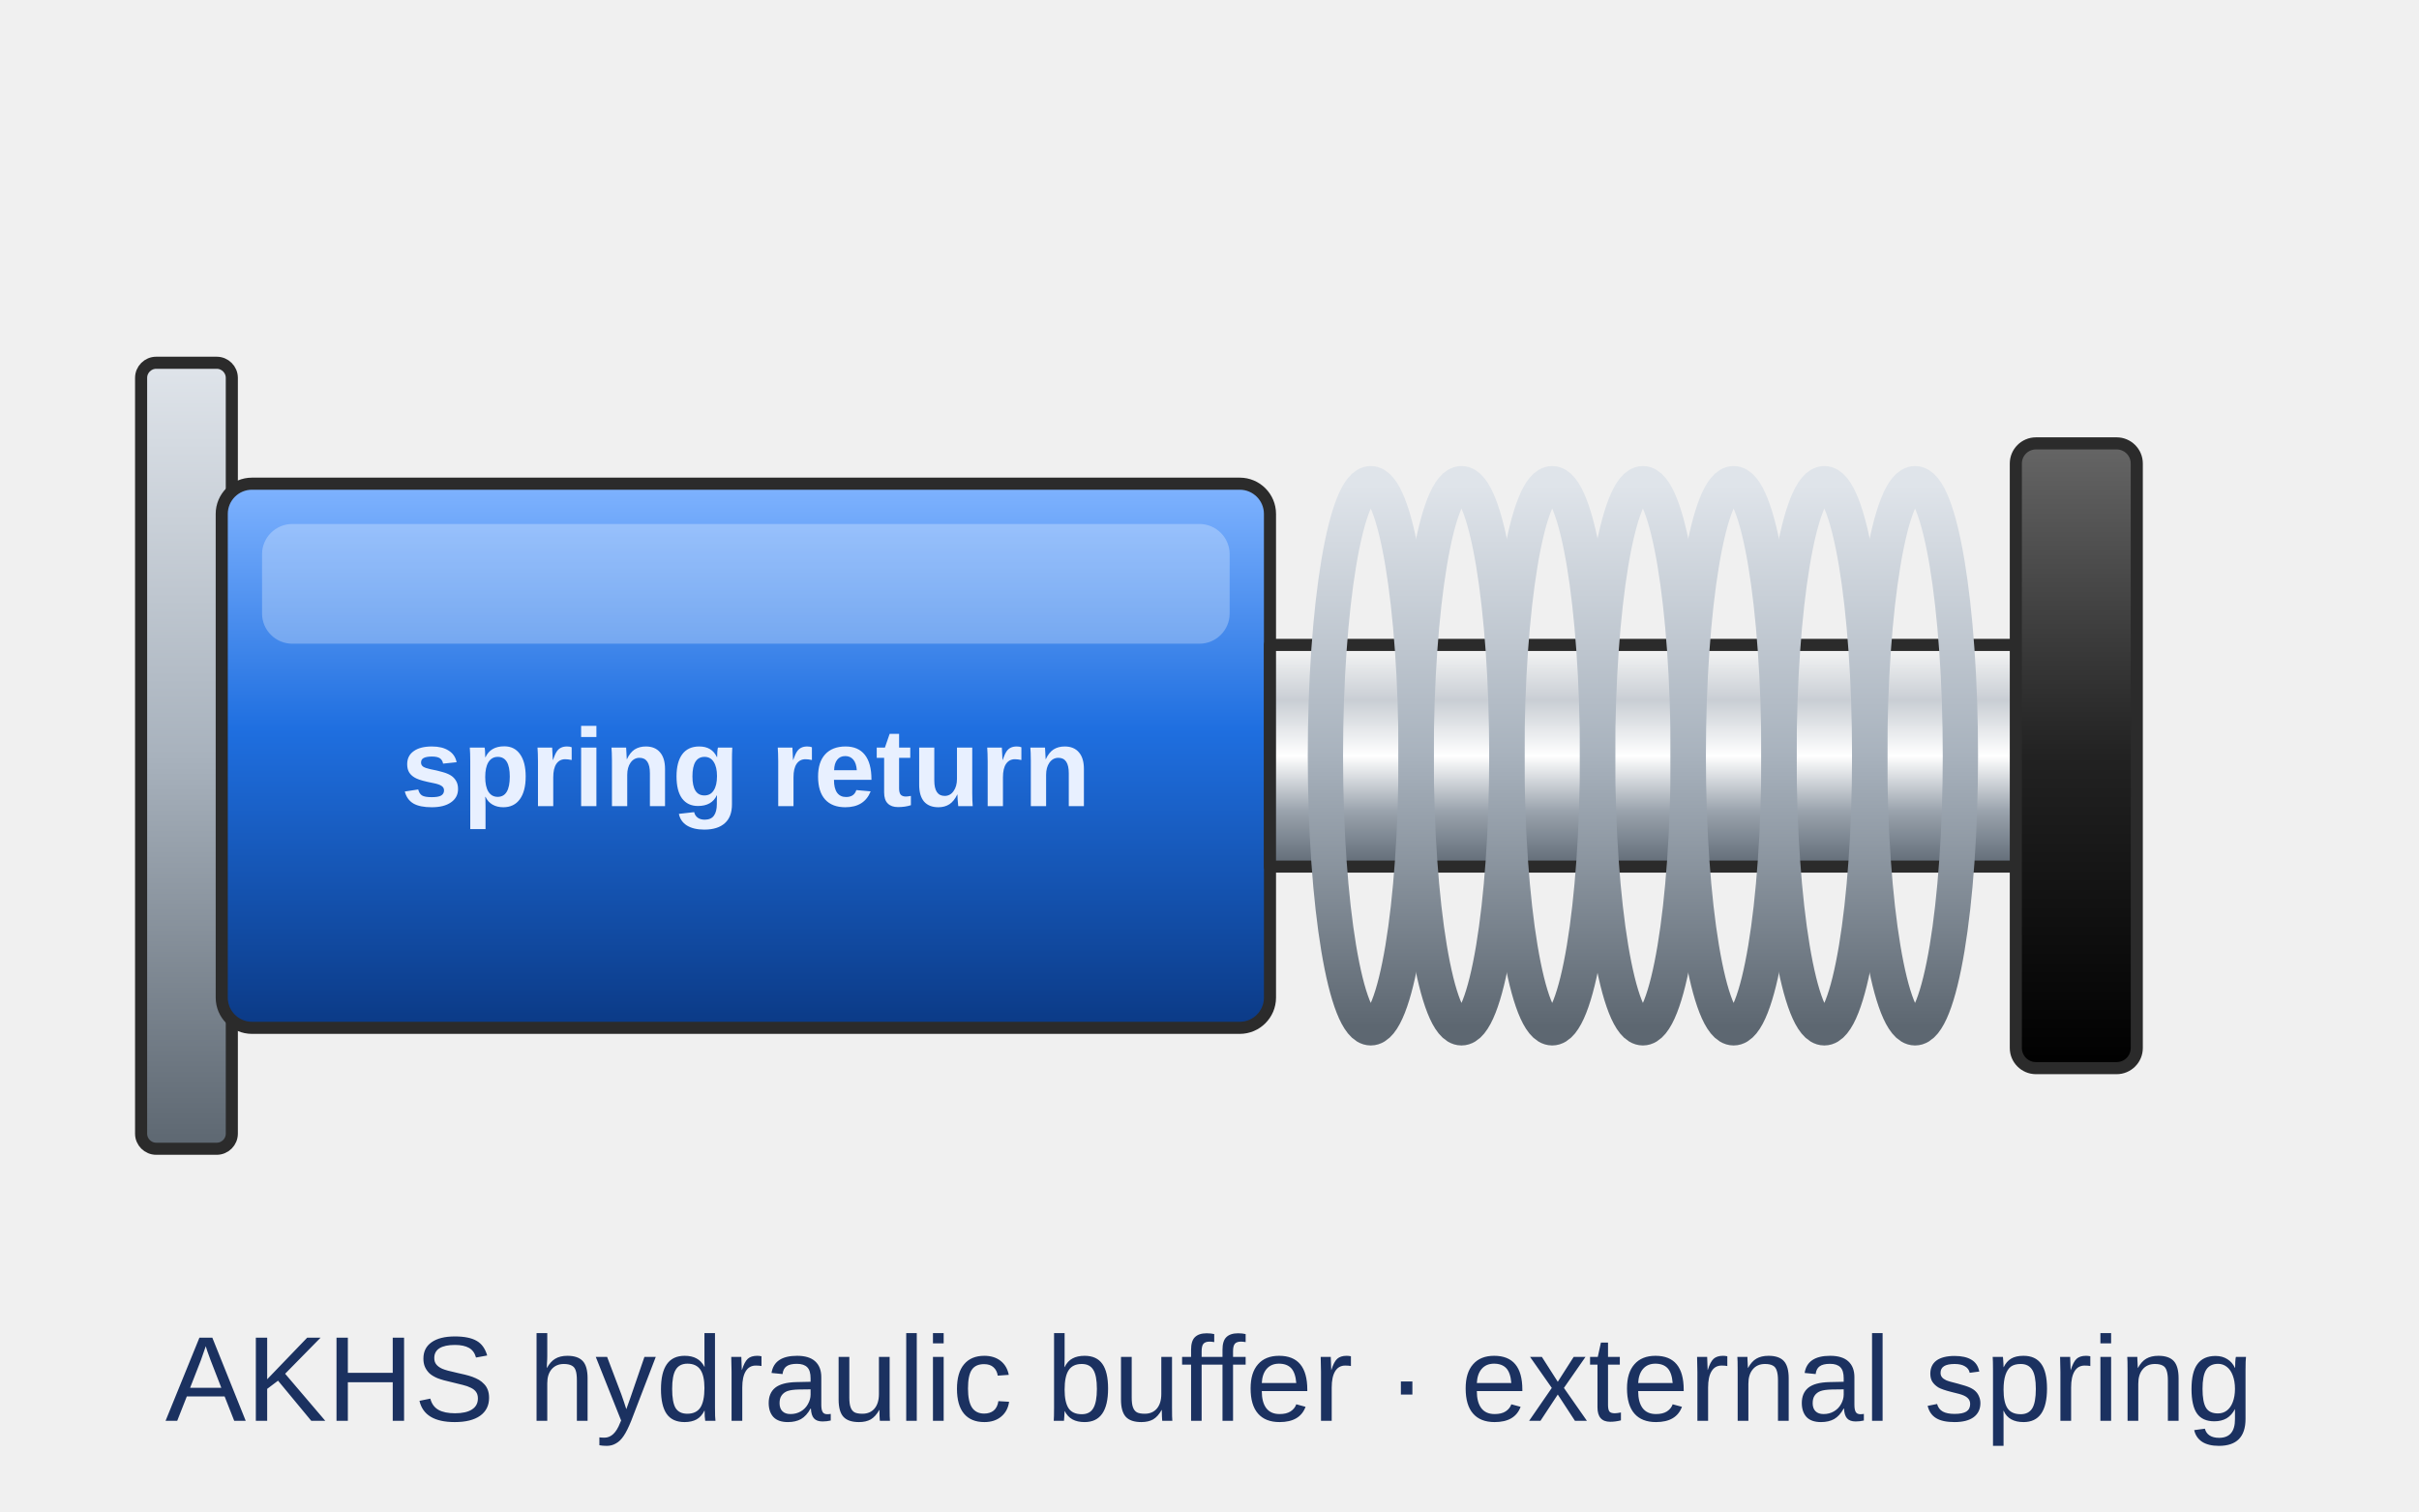
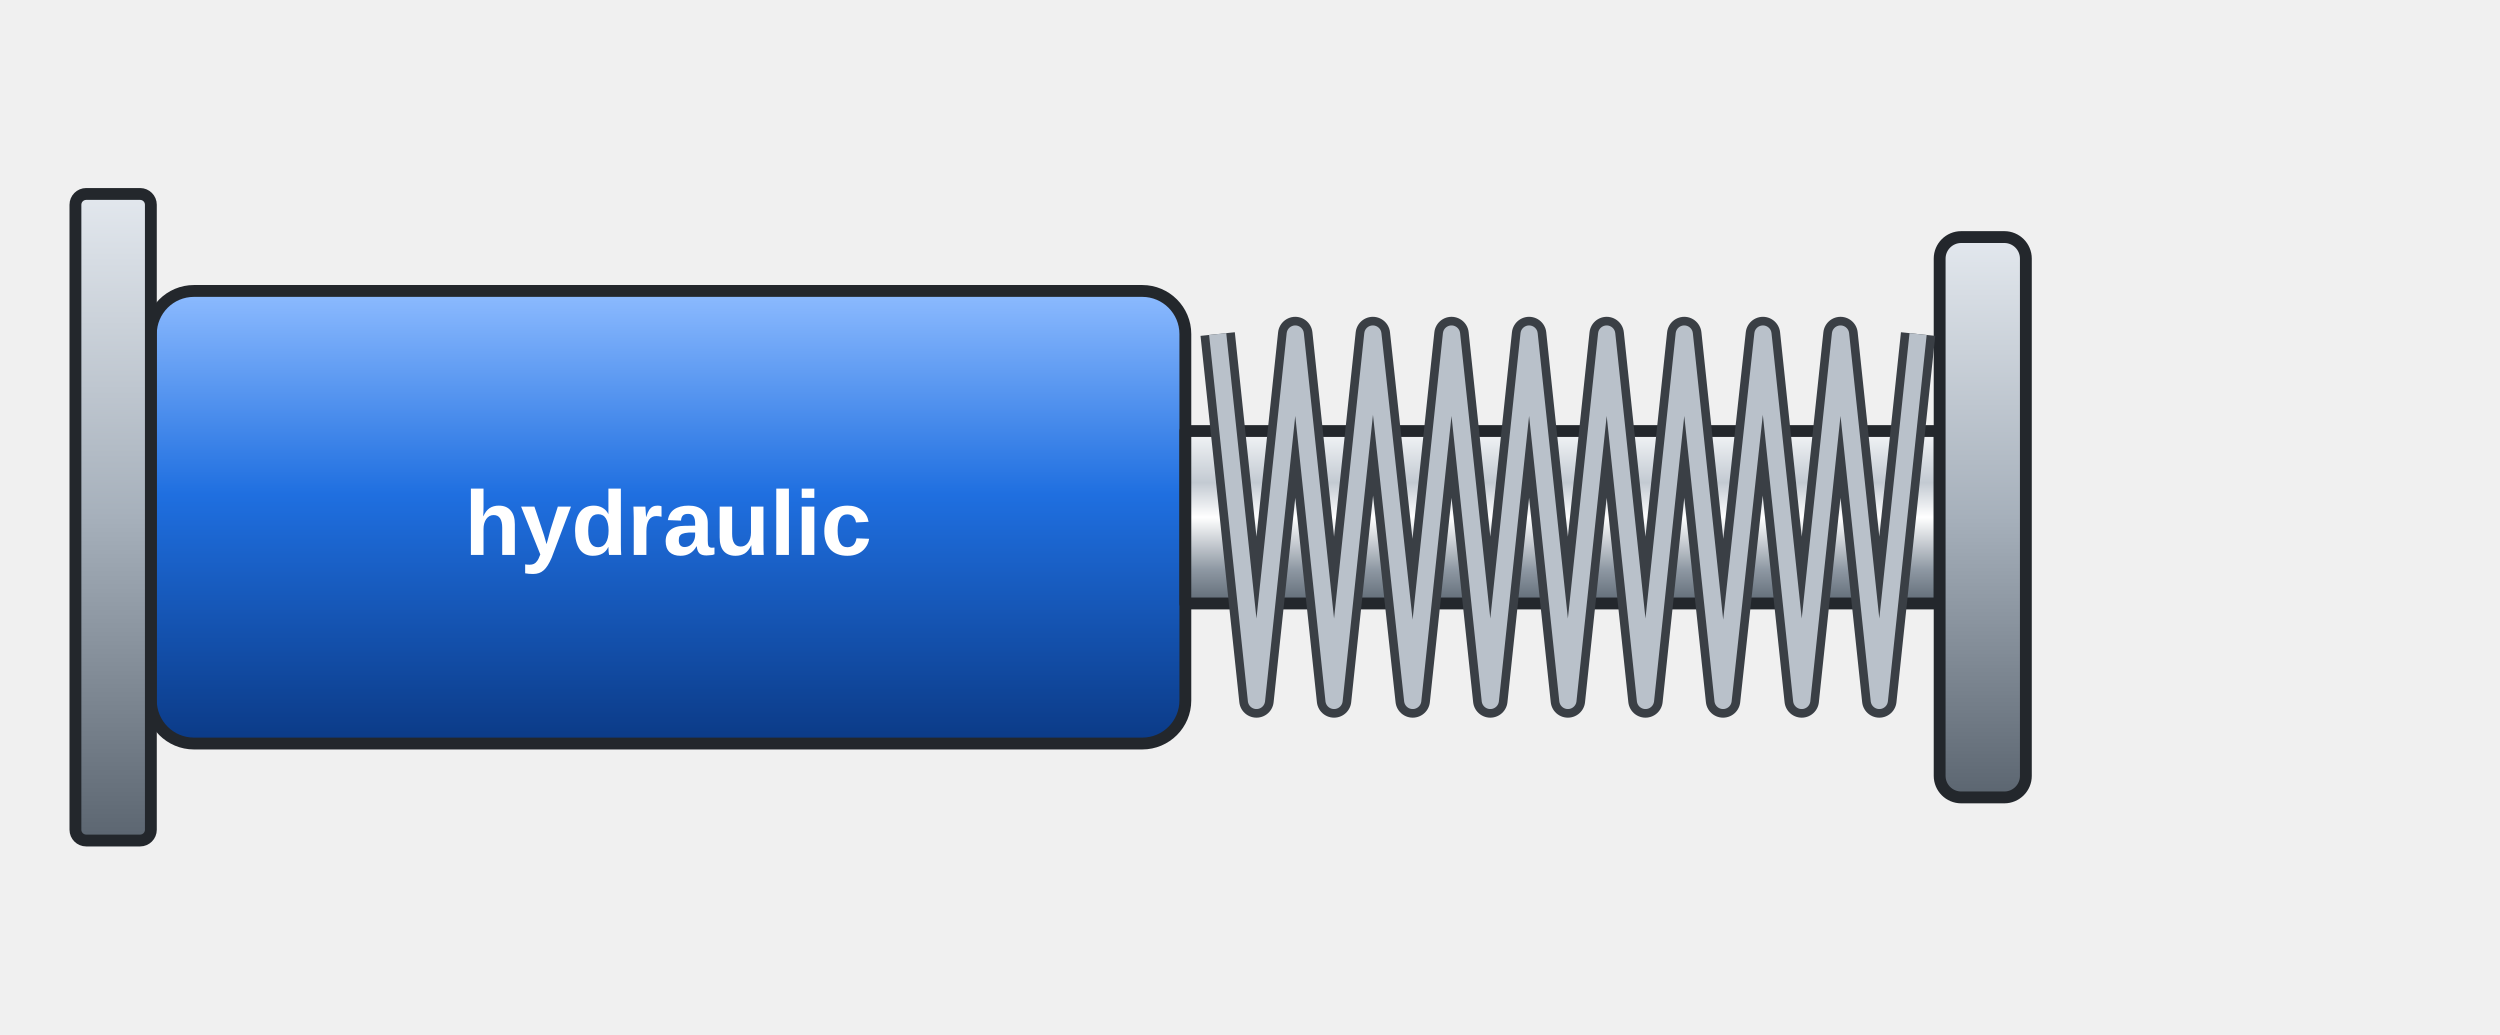
- <svg xmlns="http://www.w3.org/2000/svg" viewBox="0 0 240 150" stroke-linejoin="round">
+ <svg xmlns="http://www.w3.org/2000/svg" viewBox="4 18 232 96" stroke-linejoin="round">
  <defs>
    <linearGradient id="chrome" x1="0" y1="0" x2="0" y2="1">
-       <stop offset="0" stop-color="#f7f7f7" />
-       <stop offset=".25" stop-color="#c9ced4" />
+       <stop offset="0" stop-color="#f4f6f8" />
+       <stop offset=".3" stop-color="#c3cad2" />
      <stop offset=".5" stop-color="#ffffff" />
-       <stop offset=".75" stop-color="#9aa3ad" />
+       <stop offset=".8" stop-color="#8f99a4" />
      <stop offset="1" stop-color="#5f6a75" />
+     </linearGradient>
+     <linearGradient id="black" x1="0" y1="0" x2="0" y2="1">
+       <stop offset="0" stop-color="#6b6f75" />
+       <stop offset=".45" stop-color="#2a2d31" />
+       <stop offset="1" stop-color="#0d0e10" />
    </linearGradient>
    <linearGradient id="yellow" x1="0" y1="0" x2="0" y2="1">
      <stop offset="0" stop-color="#ffe680" />
-       <stop offset=".45" stop-color="#f5c400" />
-       <stop offset="1" stop-color="#a37c00" />
-     </linearGradient>
-     <linearGradient id="zinc" x1="0" y1="0" x2="0" y2="1">
-       <stop offset="0" stop-color="#e6cf6a" />
-       <stop offset=".45" stop-color="#c9a227" />
-       <stop offset="1" stop-color="#7a6112" />
+       <stop offset=".45" stop-color="#f2c000" />
+       <stop offset="1" stop-color="#9c7600" />
    </linearGradient>
    <linearGradient id="blue" x1="0" y1="0" x2="0" y2="1">
-       <stop offset="0" stop-color="#7fb3ff" />
+       <stop offset="0" stop-color="#8dbbff" />
      <stop offset=".45" stop-color="#1f6fe0" />
      <stop offset="1" stop-color="#0b3a86" />
    </linearGradient>
    <linearGradient id="red" x1="0" y1="0" x2="0" y2="1">
      <stop offset="0" stop-color="#ff8a80" />
-       <stop offset=".45" stop-color="#e02020" />
-       <stop offset="1" stop-color="#7a0f0f" />
+       <stop offset=".45" stop-color="#d81c1c" />
+       <stop offset="1" stop-color="#761010" />
    </linearGradient>
    <linearGradient id="steel" x1="0" y1="0" x2="0" y2="1">
-       <stop offset="0" stop-color="#dfe4ea" />
-       <stop offset=".5" stop-color="#a8b2bd" />
-       <stop offset="1" stop-color="#5d6771" />
+       <stop offset="0" stop-color="#e3e8ee" />
+       <stop offset=".5" stop-color="#a6b0bb" />
+       <stop offset="1" stop-color="#5b6570" />
    </linearGradient>
-     <linearGradient id="black" x1="0" y1="0" x2="0" y2="1">
-       <stop offset="0" stop-color="#666" />
-       <stop offset=".5" stop-color="#222" />
+     <linearGradient id="pu" x1="0" y1="0" x2="0" y2="1">
+       <stop offset="0" stop-color="#555" />
+       <stop offset=".5" stop-color="#1b1b1b" />
      <stop offset="1" stop-color="#000" />
    </linearGradient>
-     <radialGradient id="capR" cx=".35" cy=".3" r=".8">
-       <stop offset="0" stop-color="#ff9a8a" />
-       <stop offset="1" stop-color="#8a1010" />
-     </radialGradient>
  </defs>
-   <rect x="14" y="36" width="9" height="78" rx="1.5" fill="url(#steel)" stroke="#2b2b2b" stroke-width="1.2" />
-   <rect x="22" y="48" width="104" height="54" rx="3" fill="url(#blue)" stroke="#2b2b2b" stroke-width="1.2" />
-   <rect x="26" y="52" width="96" height="11.88" rx="3" fill="#fff" fill-opacity=".28" />
-   <rect x="126" y="64" width="76" height="22" fill="url(#chrome)" stroke="#2b2b2b" stroke-width="1.2" />
-   <ellipse cx="136" cy="75" rx="4.5" ry="27" fill="none" stroke="url(#steel)" stroke-width="3.5" />
-   <ellipse cx="145" cy="75" rx="4.5" ry="27" fill="none" stroke="url(#steel)" stroke-width="3.5" />
-   <ellipse cx="154" cy="75" rx="4.5" ry="27" fill="none" stroke="url(#steel)" stroke-width="3.5" />
-   <ellipse cx="163" cy="75" rx="4.5" ry="27" fill="none" stroke="url(#steel)" stroke-width="3.5" />
-   <ellipse cx="172" cy="75" rx="4.5" ry="27" fill="none" stroke="url(#steel)" stroke-width="3.5" />
-   <ellipse cx="181" cy="75" rx="4.5" ry="27" fill="none" stroke="url(#steel)" stroke-width="3.5" />
-   <ellipse cx="190" cy="75" rx="4.5" ry="27" fill="none" stroke="url(#steel)" stroke-width="3.5" />
-   <rect x="200" y="44" width="12" height="62" rx="2" fill="url(#black)" stroke="#2b2b2b" stroke-width="1.2" />
-   <text x="74" y="80" font-size="11" fill="#e8f0ff" font-family="Arial" font-weight="bold" text-anchor="middle">spring return</text>
-   <text x="120" y="141" font-size="12" fill="#1B3160" font-family="Arial" text-anchor="middle">AKHS hydraulic buffer · external spring</text>
+   <rect x="18.0" y="45.0" width="96.0" height="42.0" rx="4" fill="url(#blue)" stroke="#23272c" stroke-width="1.1" />
+   <rect x="11.0" y="36.0" width="7.0" height="60.0" rx="1" fill="url(#steel)" stroke="#23272c" stroke-width="1.1" />
+   <rect x="114.0" y="58.0" width="70.0" height="16.0" rx="0" fill="url(#chrome)" stroke="#23272c" stroke-width="1.1" />
+   <rect x="184.0" y="40.0" width="8.0" height="52.0" rx="2" fill="url(#steel)" stroke="#23272c" stroke-width="1.1" />
+   <polyline points="117.0,49.0 120.6,83.0 124.2,49.0 127.8,83.0 131.4,49.0 135.1,83.0 138.7,49.0 142.3,83.0 145.9,49.0 149.5,83.0 153.1,49.0 156.7,83.0 160.3,49.0 163.9,83.0 167.6,49.0 171.2,83.0 174.8,49.0 178.4,83.0 182.0,49.0" fill="none" stroke="#3a3f45" stroke-width="3.2" />
+   <polyline points="117.0,49.0 120.6,83.0 124.2,49.0 127.8,83.0 131.4,49.0 135.1,83.0 138.7,49.0 142.3,83.0 145.9,49.0 149.5,83.0 153.1,49.0 156.7,83.0 160.3,49.0 163.9,83.0 167.6,49.0 171.2,83.0 174.8,49.0 178.4,83.0 182.0,49.0" fill="none" stroke="#b9c1ca" stroke-width="1.6" />
+   <text x="66" y="69.5" font-size="8.5" font-weight="700" fill="#fff" font-family="Arial" text-anchor="middle">hydraulic</text>
</svg>
